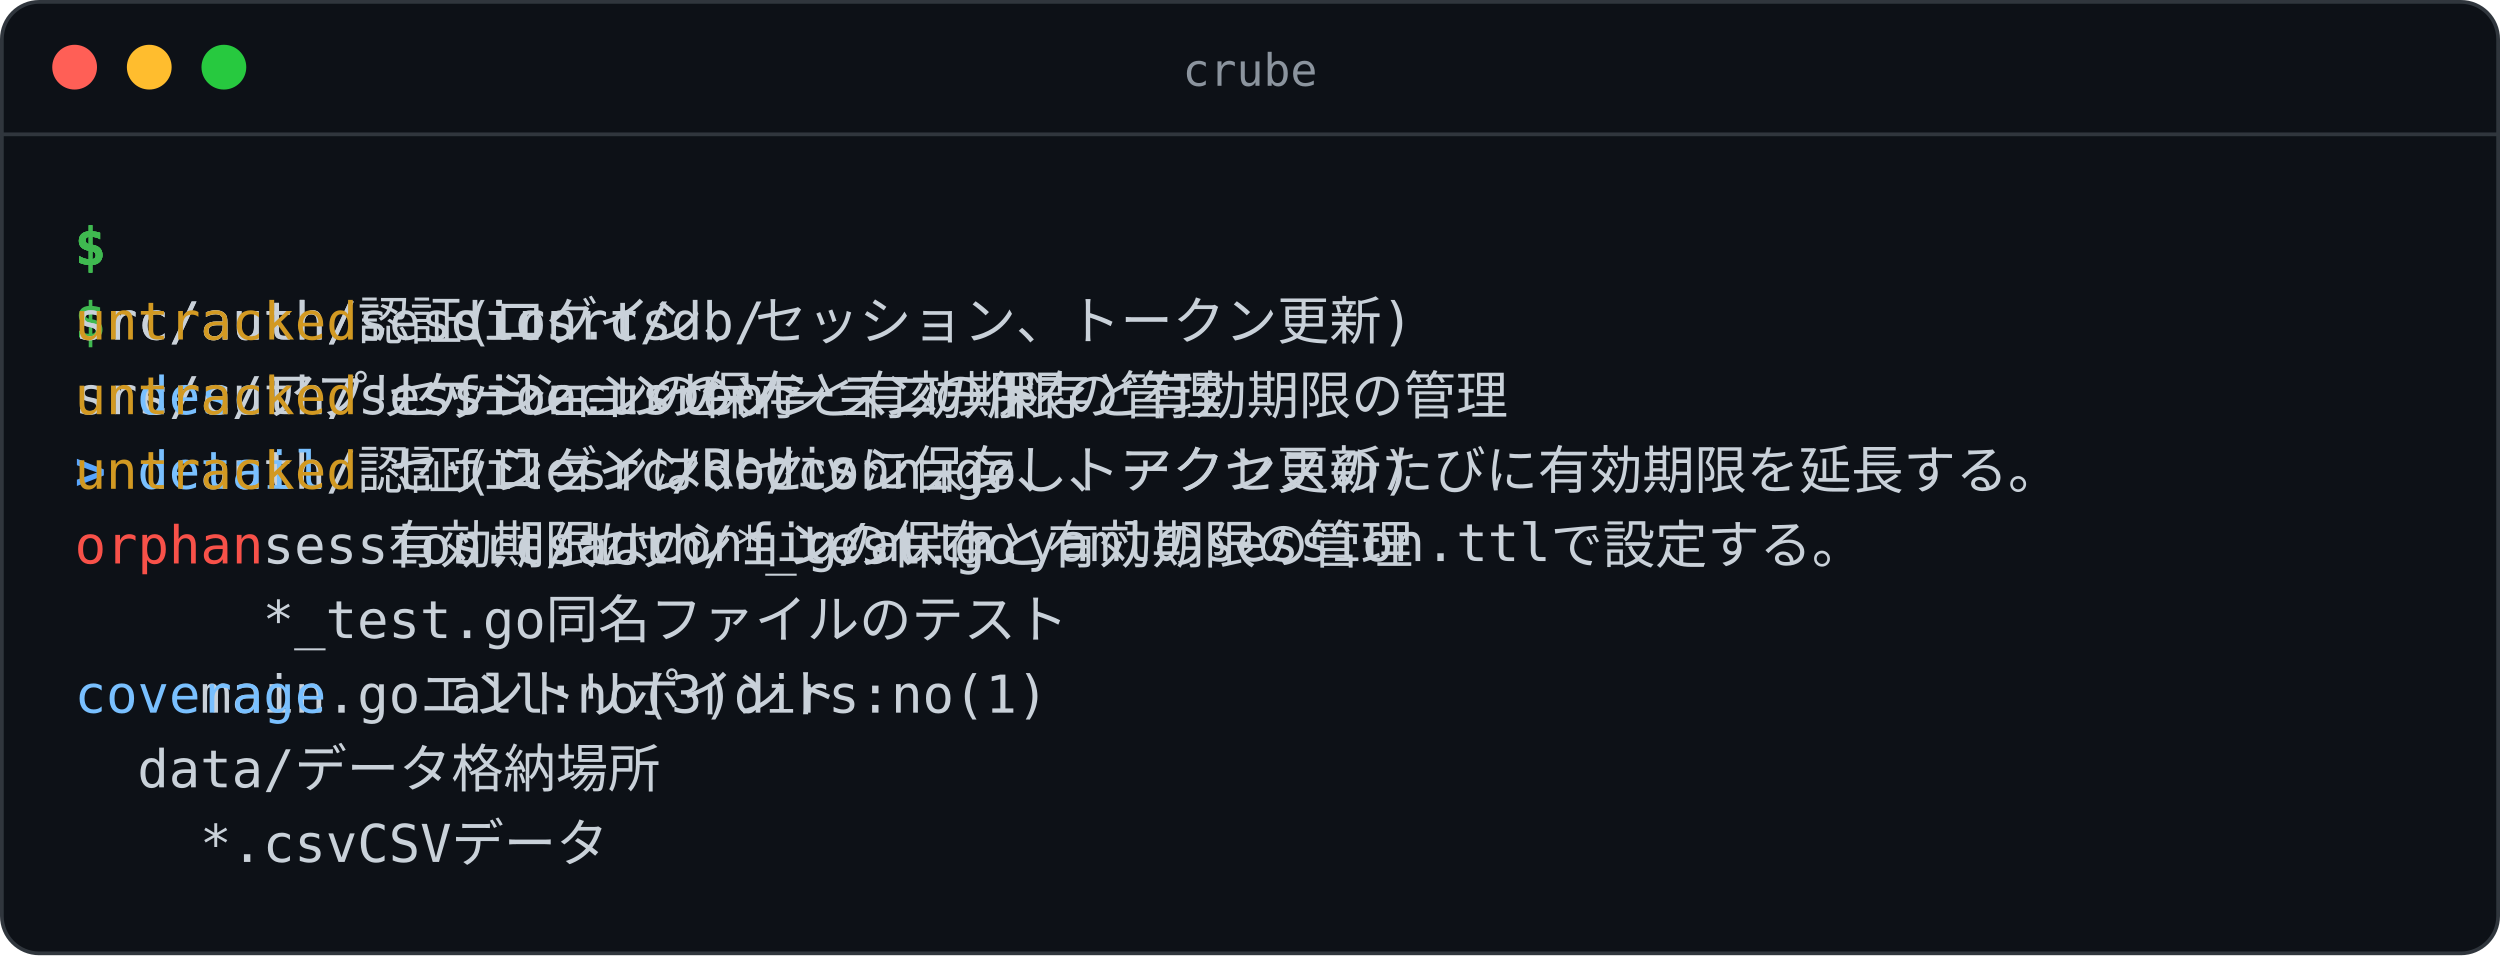
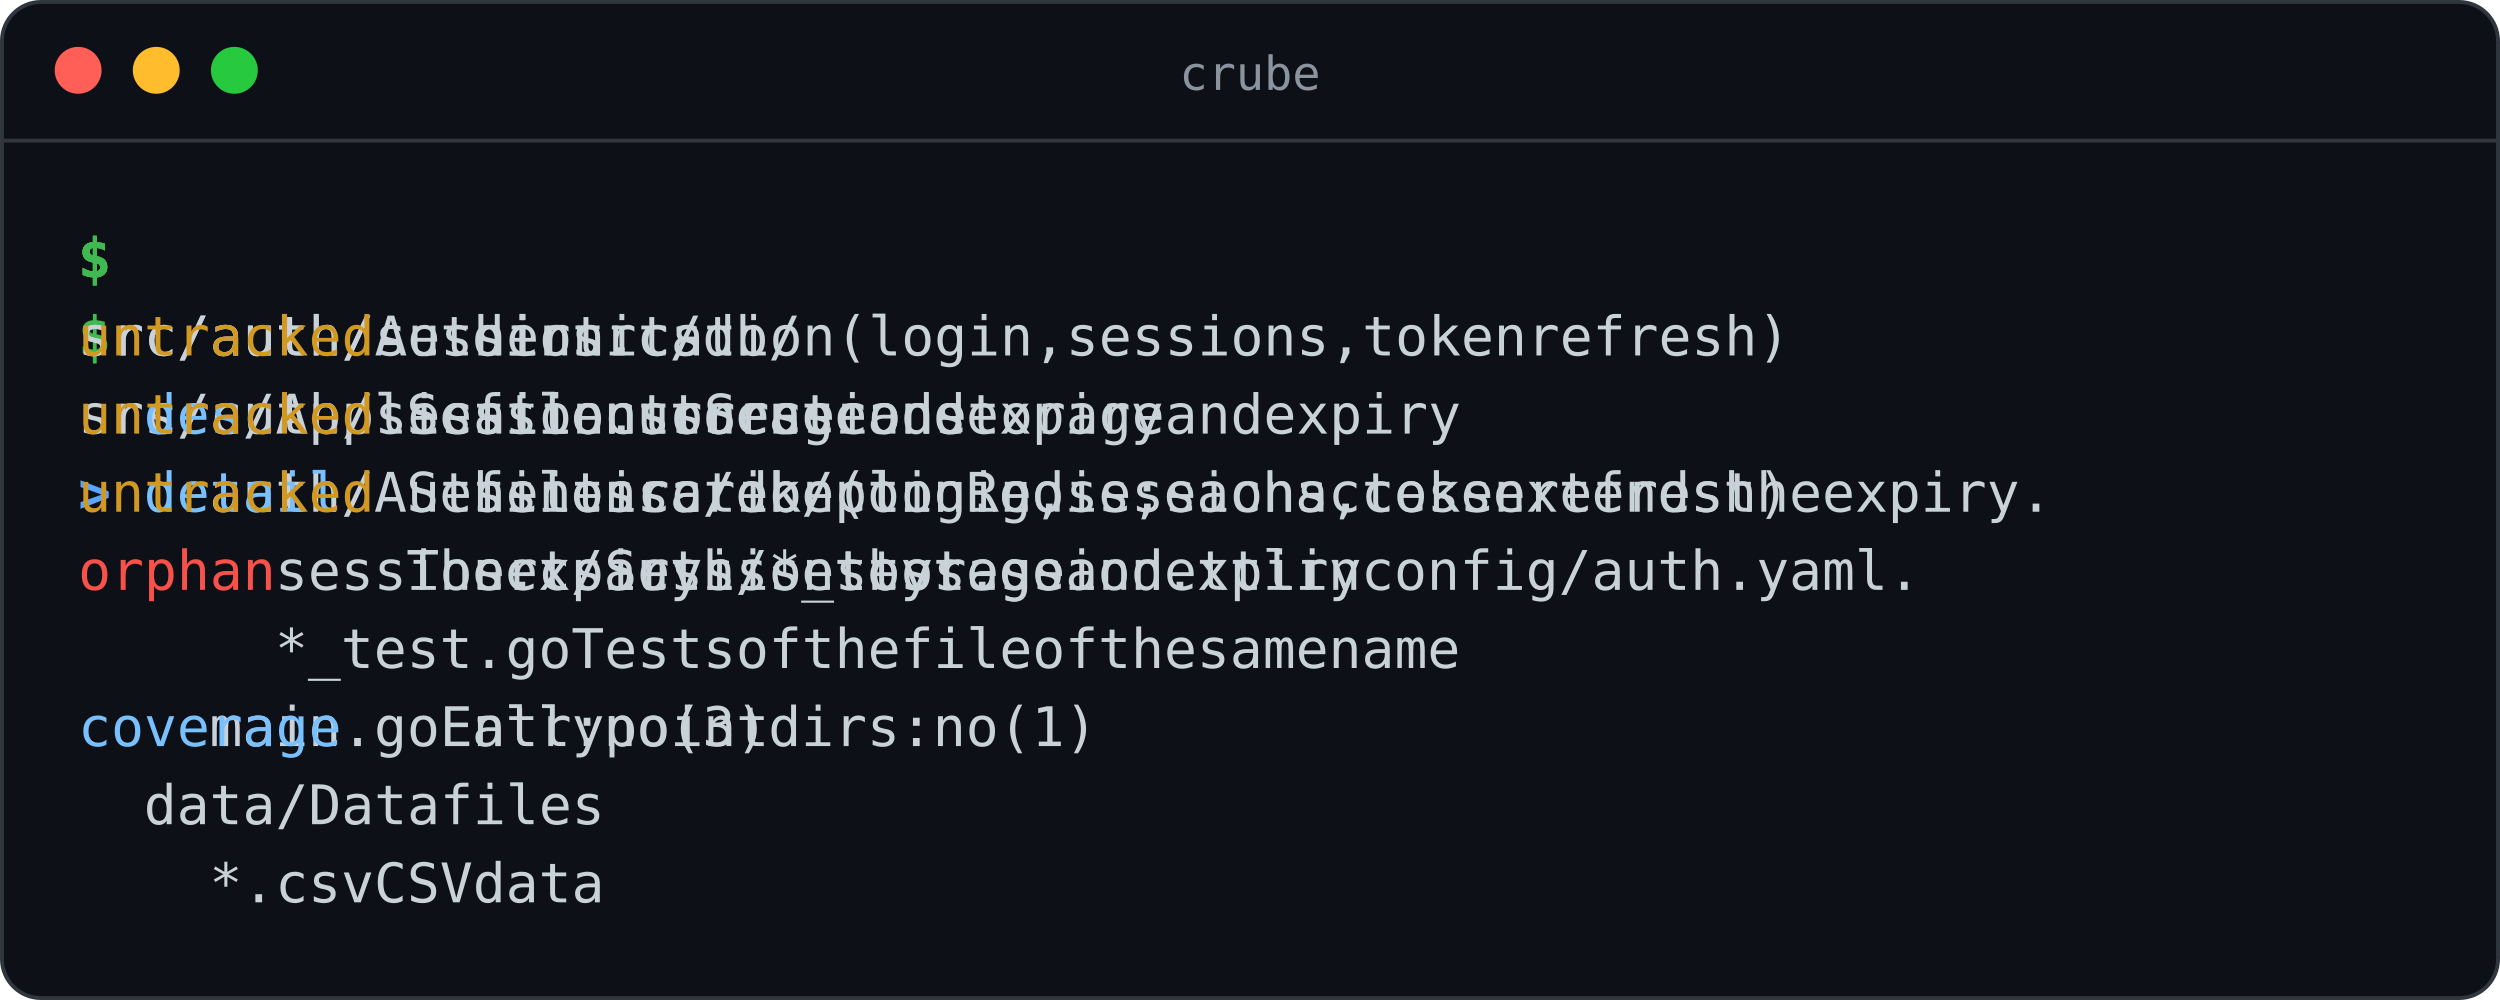
- <svg xmlns="http://www.w3.org/2000/svg" width="670" height="256" viewBox="0 0 670 256" role="img" aria-label="crube in a terminal: tree, find, show and status">
+ <svg xmlns="http://www.w3.org/2000/svg" width="640" height="256" viewBox="0 0 640 256" role="img" aria-label="crube in a terminal: tree, find, show and status">
  <style>
text{font-family:ui-monospace,SFMono-Regular,Menlo,Consolas,"DejaVu Sans Mono","Noto Sans Mono CJK JP",monospace;font-size:14px;fill:#c9d1d9}
.prompt{fill:#3fb950;font-weight:bold}.cmd{fill:#f0f6fc;font-weight:bold}.mark{fill:#58a6ff;font-weight:bold}.warn{fill:#d29922}.err{fill:#f85149}.label{fill:#79c0ff}.dim{fill:#8b949e}
.cover{fill:#0d1117;transform-box:fill-box;transform-origin:right}
- .c0-0{animation:c0-0 15.60s linear infinite}
- @keyframes c0-0{0%,3.85%{opacity:0}3.86%,100%{opacity:1}}
- .c0-1{animation:c0-1 15.60s linear infinite}
- @keyframes c0-1{0%,9.62%{opacity:0}9.63%,100%{opacity:1}}
- .o0-1{animation:o0-1 15.60s linear infinite}
- @keyframes o0-1{0%,15.06%{opacity:0}15.07%,100%{opacity:1}}
- .s0{animation:s0 15.60s linear infinite}
- @keyframes s0{0%,3.85%{opacity:0}3.86%,27.88%{opacity:1}27.89%,100%{opacity:0}}
- .c1-0{animation:c1-0 15.60s linear infinite}
- @keyframes c1-0{0%,27.88%{opacity:0}27.89%,100%{opacity:1}}
- .o1-0{animation:o1-0 15.60s linear infinite}
- @keyframes o1-0{0%,36.86%{opacity:0}36.87%,100%{opacity:1}}
- .s1{animation:s1 15.60s linear infinite}
- @keyframes s1{0%,27.88%{opacity:0}27.89%,49.68%{opacity:1}49.69%,100%{opacity:0}}
- .c2-0{animation:c2-0 15.60s linear infinite}
- @keyframes c2-0{0%,49.68%{opacity:0}49.69%,100%{opacity:1}}
- .o2-0{animation:o2-0 15.60s linear infinite}
- @keyframes o2-0{0%,58.65%{opacity:0}58.66%,100%{opacity:1}}
- .s2{animation:s2 15.60s linear infinite}
- @keyframes s2{0%,49.68%{opacity:0}49.69%,71.47%{opacity:1}71.48%,100%{opacity:0}}
- .c3-0{animation:c3-0 15.60s linear infinite}
- @keyframes c3-0{0%,71.47%{opacity:0}71.48%,100%{opacity:1}}
- .o3-0{animation:o3-0 15.60s linear infinite}
- @keyframes o3-0{0%,77.56%{opacity:0}77.57%,100%{opacity:1}}
- .s3{animation:s3 15.60s linear infinite}
- @keyframes s3{0%,71.47%{opacity:0}71.48%,90.38%{opacity:1}90.39%,100%{opacity:0}}
- .k0-0{animation:k0-0 15.60s infinite}
- @keyframes k0-0{0%,3.85%{transform:scaleX(1);animation-timing-function:steps(11,end)}7.37%,100%{transform:scaleX(0)}}
- .k0-1{animation:k0-1 15.60s infinite}
- @keyframes k0-1{0%,9.62%{transform:scaleX(1);animation-timing-function:steps(10,end)}12.82%,100%{transform:scaleX(0)}}
- .k1-0{animation:k1-0 15.60s infinite}
- @keyframes k1-0{0%,27.88%{transform:scaleX(1);animation-timing-function:steps(21,end)}34.62%,100%{transform:scaleX(0)}}
- .k2-0{animation:k2-0 15.60s infinite}
- @keyframes k2-0{0%,49.68%{transform:scaleX(1);animation-timing-function:steps(21,end)}56.41%,100%{transform:scaleX(0)}}
- .k3-0{animation:k3-0 15.60s infinite}
- @keyframes k3-0{0%,71.47%{transform:scaleX(1);animation-timing-function:steps(12,end)}75.32%,100%{transform:scaleX(0)}}
+ .c0-0{animation:c0-0 15.45s linear infinite}
+ @keyframes c0-0{0%,3.88%{opacity:0}3.89%,100%{opacity:1}}
+ .c0-1{animation:c0-1 15.45s linear infinite}
+ @keyframes c0-1{0%,9.71%{opacity:0}9.72%,100%{opacity:1}}
+ .o0-1{animation:o0-1 15.45s linear infinite}
+ @keyframes o0-1{0%,15.21%{opacity:0}15.22%,100%{opacity:1}}
+ .s0{animation:s0 15.45s linear infinite}
+ @keyframes s0{0%,3.88%{opacity:0}3.89%,28.16%{opacity:1}28.17%,100%{opacity:0}}
+ .c1-0{animation:c1-0 15.45s linear infinite}
+ @keyframes c1-0{0%,28.16%{opacity:0}28.17%,100%{opacity:1}}
+ .o1-0{animation:o1-0 15.45s linear infinite}
+ @keyframes o1-0{0%,36.25%{opacity:0}36.26%,100%{opacity:1}}
+ .s1{animation:s1 15.45s linear infinite}
+ @keyframes s1{0%,28.16%{opacity:0}28.17%,49.19%{opacity:1}49.20%,100%{opacity:0}}
+ .c2-0{animation:c2-0 15.45s linear infinite}
+ @keyframes c2-0{0%,49.19%{opacity:0}49.20%,100%{opacity:1}}
+ .o2-0{animation:o2-0 15.45s linear infinite}
+ @keyframes o2-0{0%,58.25%{opacity:0}58.26%,100%{opacity:1}}
+ .s2{animation:s2 15.45s linear infinite}
+ @keyframes s2{0%,49.19%{opacity:0}49.20%,71.20%{opacity:1}71.21%,100%{opacity:0}}
+ .c3-0{animation:c3-0 15.45s linear infinite}
+ @keyframes c3-0{0%,71.20%{opacity:0}71.21%,100%{opacity:1}}
+ .o3-0{animation:o3-0 15.45s linear infinite}
+ @keyframes o3-0{0%,77.35%{opacity:0}77.36%,100%{opacity:1}}
+ .s3{animation:s3 15.45s linear infinite}
+ @keyframes s3{0%,71.20%{opacity:0}71.21%,90.29%{opacity:1}90.30%,100%{opacity:0}}
+ .k0-0{animation:k0-0 15.45s infinite}
+ @keyframes k0-0{0%,3.88%{transform:scaleX(1);animation-timing-function:steps(11,end)}7.44%,100%{transform:scaleX(0)}}
+ .k0-1{animation:k0-1 15.45s infinite}
+ @keyframes k0-1{0%,9.71%{transform:scaleX(1);animation-timing-function:steps(10,end)}12.94%,100%{transform:scaleX(0)}}
+ .k1-0{animation:k1-0 15.45s infinite}
+ @keyframes k1-0{0%,28.16%{transform:scaleX(1);animation-timing-function:steps(18,end)}33.98%,100%{transform:scaleX(0)}}
+ .k2-0{animation:k2-0 15.45s infinite}
+ @keyframes k2-0{0%,49.19%{transform:scaleX(1);animation-timing-function:steps(21,end)}55.99%,100%{transform:scaleX(0)}}
+ .k3-0{animation:k3-0 15.45s infinite}
+ @keyframes k3-0{0%,71.20%{transform:scaleX(1);animation-timing-function:steps(12,end)}75.08%,100%{transform:scaleX(0)}}
@media (prefers-reduced-motion:reduce){*{animation:none!important}}
</style>
-   <rect x="0.5" y="0.5" width="669" height="255" rx="10" fill="#0d1117" stroke="#30363d" />
-   <path d="M0.5 36.0H669.5" stroke="#30363d" />
+   <rect x="0.5" y="0.5" width="639" height="255" rx="10" fill="#0d1117" stroke="#30363d" />
+   <path d="M0.5 36.0H639.5" stroke="#30363d" />
  <circle cx="20" cy="18" r="6" fill="#ff5f56" />
  <circle cx="40" cy="18" r="6" fill="#ffbd2e" />
  <circle cx="60" cy="18" r="6" fill="#27c93f" />
-   <text x="335.0" y="23" text-anchor="middle" class="dim" style="font-size:12px">crube</text>
+   <text x="320.0" y="23" text-anchor="middle" class="dim" style="font-size:12px">crube</text>
  <g class="s0">
    <g class="c0-0">
      <text y="71.0">
        <tspan x="20.0" class="prompt">$</tspan>
        <tspan x="36.8 45.2 62.0 70.4 78.8 87.2 95.6 104.0 112.4 120.8" class="cmd">cdsrc/auth</tspan>
      </text>
      <rect class="k0-0 cover" x="36.8" y="56.0" width="94.4" height="20.0" />
    </g>
    <g class="c0-1">
      <text y="91.0">
        <tspan x="20.0" class="prompt">$</tspan>
        <tspan x="36.8 45.2 53.6 62.0 70.4 87.2 95.6 104.0 112.4" class="cmd">crubetree</tspan>
      </text>
      <rect class="k0-1 cover" x="36.8" y="76.0" width="86.0" height="20.0" />
    </g>
    <g class="o0-1">
      <text y="111.0">
-         <tspan x="36.8 45.2 53.6 62.0 179.6 196.4 213.2 230.0 246.8 263.6 280.4 297.2 314.0 330.8 347.6 364.4 381.2 398.0 414.8">src/アプリケーションのソースコード</tspan>
+         <tspan x="36.8 45.2 53.6 62.0 179.6 188.0 196.4 204.8 213.2 221.6 230.0 238.4 246.8 255.2 263.6 280.4 288.8 297.2 305.6 314.0 322.4 339.2 347.6 356.0 364.4">src/Applicationsourcecode</tspan>
      </text>
      <text y="131.0">
        <tspan x="20.0" class="mark">&gt;</tspan>
-         <tspan x="53.6 62.0 70.4 78.8 87.2 179.6 196.4 213.2 221.6 238.4 255.2 272.0 288.8 305.6 322.4 339.2 356.0 372.8 389.6 406.4 423.2 440.0 456.8 473.6 490.4 507.2">auth/認証(ログイン、セッション、トークン更新)</tspan>
+         <tspan x="53.6 62.0 70.4 78.8 87.2 179.6 188.0 196.4 204.8 213.2 221.6 230.0 238.4 246.8 255.2 263.6 272.0 280.4 288.8 305.6 314.0 322.4 330.8 339.2 347.6 356.0 372.8 381.2 389.6 398.0 406.4 414.8 423.2 431.6 440.0 456.8 465.2 473.6 482.0 490.4 507.2 515.6 524.0 532.4 540.8 549.2 557.6 566.0">auth/Authentication(login,sessions,tokenrefresh)</tspan>
      </text>
      <text y="151.0">
-         <tspan x="70.4 78.8 87.2 95.6 104.0 112.4 120.8 129.2 137.6 146.0 179.6 196.4 213.2 230.0 246.8 263.6 280.4 297.2 314.0 330.8 347.6 364.4 381.2 398.0 414.8 431.6">session.tsセッションの保存と有効期限の管理</tspan>
+         <tspan x="70.4 78.8 87.2 95.6 104.0 112.4 120.8 129.2 137.6 146.0 179.6 188.0 196.4 204.8 213.2 221.6 230.0 246.8 255.2 263.6 272.0 280.4 288.8 297.2 314.0 322.4 330.8 347.6 356.0 364.4 372.8 381.2 389.6">session.tsSessionstorageandexpiry</tspan>
      </text>
      <text y="171.0">
-         <tspan x="70.4 78.8 87.2 95.6 104.0 112.4 120.8 129.2 137.6 179.6 196.4 213.2 230.0 246.8 263.6 280.4 297.2 314.0 330.8">*_test.go同名ファイルのテスト</tspan>
+         <tspan x="70.4 78.8 87.2 95.6 104.0 112.4 120.8 129.2 137.6 179.6 188.0 196.4 204.8 213.2 230.0 238.4 255.2 263.6 272.0 288.8 297.2 305.6 314.0 330.8 339.2 356.0 364.4 372.8 389.6 398.0 406.4 414.8 431.6 440.0 448.4 456.8">*_test.goTestsofthefileofthesamename</tspan>
      </text>
      <text y="191.0">
-         <tspan x="53.6 62.0 70.4 78.8 87.2 95.6 104.0 179.6 196.4 213.2 230.0 246.8 263.6 280.4 297.2">main.goエントリポイント</tspan>
+         <tspan x="53.6 62.0 70.4 78.8 87.2 95.6 104.0 179.6 188.0 196.4 204.8 213.2 230.0 238.4 246.8 255.2 263.6">main.goEntrypoint</tspan>
      </text>
      <text y="211.0">
-         <tspan x="36.8 45.2 53.6 62.0 70.4 179.6 196.4 213.2 230.0 246.8 263.6 280.4">data/データ格納場所</tspan>
+         <tspan x="36.8 45.2 53.6 62.0 70.4 179.6 188.0 196.4 204.8 221.6 230.0 238.4 246.8 255.2">data/Datafiles</tspan>
      </text>
      <text y="231.0">
-         <tspan x="53.6 62.0 70.4 78.8 87.2 179.6 188.0 196.4 204.8 221.6 238.4">*.csvCSVデータ</tspan>
+         <tspan x="53.6 62.0 70.4 78.8 87.2 179.6 188.0 196.4 213.2 221.6 230.0 238.4">*.csvCSVdata</tspan>
      </text>
    </g>
  </g>
  <g class="s1">
    <g class="c1-0">
      <text y="71.0">
        <tspan x="20.0" class="prompt">$</tspan>
-         <tspan x="36.8 45.2 53.6 62.0 70.4 87.2 95.6 104.0 112.4 129.2 146.0 162.8 179.6 196.4" class="cmd">crubefindセッション</tspan>
+         <tspan x="36.8 45.2 53.6 62.0 70.4 87.2 95.6 104.0 112.4 129.2 137.6 146.0 154.4 162.8 171.2 179.6" class="cmd">crubefindsession</tspan>
      </text>
-       <rect class="k1-0 cover" x="36.8" y="56.0" width="178.4" height="20.0" />
+       <rect class="k1-0 cover" x="36.8" y="56.0" width="153.2" height="20.0" />
    </g>
    <g class="o1-0">
      <text y="91.0">
-         <tspan x="20.0 28.4 36.8 45.2 53.6 62.0 70.4 78.8 87.2 204.8 221.6 238.4 246.8 263.6 280.4 297.2 314.0 330.8 347.6 364.4 381.2 398.0 414.8 431.6 448.4 465.2 482.0 498.8 515.6 532.4">src/auth/認証(ログイン、セッション、トークン更新)</tspan>
+         <tspan x="20.0 28.4 36.8 45.2 53.6 62.0 70.4 78.8 87.2 204.8 213.2 221.6 230.0 238.4 246.8 255.2 263.6 272.0 280.4 288.8 297.2 305.6 314.0 330.8 339.2 347.6 356.0 364.4 372.8 381.2 398.0 406.4 414.8 423.2 431.6 440.0 448.4 456.8 465.2 482.0 490.4 498.8 507.2 515.6 532.4 540.8 549.2 557.6 566.0 574.4 582.8 591.2">src/auth/Authentication(login,sessions,tokenrefresh)</tspan>
      </text>
      <text y="111.0">
-         <tspan x="20.0 28.4 36.8 45.2 53.6 62.0 70.4 78.8 87.2 95.6 104.0 112.4 120.8 129.2 137.6 146.0 154.4 162.8 171.2 204.8 221.6 238.4 255.2 272.0 288.8 305.6 322.4 339.2 356.0 372.8 389.6 406.4 423.2 440.0 456.8">src/auth/session.tsセッションの保存と有効期限の管理</tspan>
+         <tspan x="20.0 28.4 36.8 45.2 53.6 62.0 70.4 78.8 87.2 95.6 104.0 112.4 120.8 129.2 137.6 146.0 154.4 162.8 171.2 204.8 213.2 221.6 230.0 238.4 246.8 255.2 272.0 280.4 288.8 297.2 305.6 314.0 322.4 339.2 347.6 356.0 372.8 381.2 389.6 398.0 406.4 414.8">src/auth/session.tsSessionstorageandexpiry</tspan>
      </text>
    </g>
  </g>
  <g class="s2">
    <g class="c2-0">
      <text y="71.0">
        <tspan x="20.0" class="prompt">$</tspan>
        <tspan x="36.8 45.2 53.6 62.0 70.4 87.2 95.6 104.0 112.4 129.2 137.6 146.0 154.4 162.8 171.2 179.6 188.0 196.4 204.8" class="cmd">crubeshowsession.ts</tspan>
      </text>
      <rect class="k2-0 cover" x="36.8" y="56.0" width="178.4" height="20.0" />
    </g>
    <g class="o2-0">
      <text y="91.0">
        <tspan x="20.0 28.4 36.8 45.2 53.6 62.0 70.4 78.8 87.2 95.6 104.0 112.4 120.8 129.2 137.6 146.0 154.4 162.8 171.2">src/auth/session.ts</tspan>
      </text>
      <text y="111.0">
        <tspan x="36.8 45.2 53.6 62.0" class="label">desc</tspan>
-         <tspan x="104.0 120.8 137.6 154.4 171.2 188.0 204.8 221.6 238.4 255.2 272.0 288.8 305.6 322.4 339.2 356.0">セッションの保存と有効期限の管理</tspan>
+         <tspan x="104.0 112.4 120.8 129.2 137.6 146.0 154.4 171.2 179.6 188.0 196.4 204.8 213.2 221.6 238.4 246.8 255.2 272.0 280.4 288.8 297.2 305.6 314.0">Sessionstorageandexpiry</tspan>
      </text>
      <text y="131.0">
        <tspan x="36.8 45.2 53.6 62.0 70.4 78.8" class="label">detail</tspan>
-         <tspan x="104.0 120.8 137.6 154.4 171.2 188.0 213.2 221.6 230.0 238.4 246.8 263.6 280.4 297.2 314.0 330.8 347.6 364.4 381.2 398.0 414.8 431.6 448.4 465.2 482.0 498.8 515.6 532.4 549.2 566.0 582.8 599.6 616.4 633.2">セッションはRedisに保存し、アクセスのたびに有効期限を延長する。</tspan>
+         <tspan x="104.0 112.4 120.8 129.2 137.6 146.0 154.4 162.8 179.6 188.0 196.4 213.2 221.6 230.0 238.4 255.2 263.6 280.4 288.8 297.2 305.6 314.0 322.4 339.2 347.6 356.0 364.4 381.2 389.6 398.0 406.4 414.8 423.2 440.0 448.4 456.8 465.2 473.6 482.0 490.4 507.2 515.6 524.0 540.8 549.2 557.6 566.0 574.4 582.8 591.2">SessionsarekeptinRedis;eachaccessextendstheexpiry.</tspan>
      </text>
      <text y="151.0">
-         <tspan x="104.0 120.8 137.6 154.4 171.2 196.4 204.8 213.2 221.6 230.0 238.4 246.8 255.2 263.6 272.0 280.4 288.8 297.2 305.6 314.0 322.4 339.2 364.4 372.8 381.2 389.6 398.0 406.4 414.8 423.2 431.6 440.0 448.4 465.2 482.0 498.8 515.6 532.4 549.2">有効期限はconfig/auth.yamlのsession.ttlで設定する。</tspan>
+         <tspan x="104.0 112.4 120.8 137.6 146.0 154.4 162.8 171.2 179.6 196.4 204.8 221.6 230.0 238.4 255.2 263.6 280.4 288.8 297.2 305.6 314.0 322.4 330.8 339.2 347.6 356.0 364.4 381.2 389.6 406.4 414.8 423.2 431.6 440.0 448.4 456.8 465.2 473.6 482.0 490.4 498.8 507.2 515.6 524.0 532.4 540.8">Theexpiryissetbysession.ttlinconfig/auth.yaml.</tspan>
      </text>
    </g>
  </g>
  <g class="s3">
    <g class="c3-0">
      <text y="71.0">
        <tspan x="20.0" class="prompt">$</tspan>
        <tspan x="36.8 45.2 53.6 62.0 70.4 87.2 95.6 104.0 112.4 120.8 129.2" class="cmd">crubestatus</tspan>
      </text>
      <rect class="k3-0 cover" x="36.8" y="56.0" width="102.8" height="20.0" />
    </g>
    <g class="o3-0">
      <text y="91.0">
        <tspan x="20.0 28.4 36.8 45.2 53.6 62.0 70.4 78.8 87.2" class="warn">untracked</tspan>
        <tspan x="120.8 129.2 137.6 171.2 179.6 188.0 196.4 204.8 213.2 221.6">dirsrc/db/</tspan>
      </text>
      <text y="111.0">
        <tspan x="20.0 28.4 36.8 45.2 53.6 62.0 70.4 78.8 87.2" class="warn">untracked</tspan>
        <tspan x="120.8 129.2 137.6 146.0 171.2 179.6 188.0 196.4 204.8 213.2 221.6">filecurrent</tspan>
      </text>
      <text y="131.0">
        <tspan x="20.0 28.4 36.8 45.2 53.6 62.0 70.4 78.8 87.2" class="warn">untracked</tspan>
        <tspan x="120.8 129.2 137.6 146.0 171.2 179.6 188.0 196.4 204.8 213.2 221.6 230.0 238.4 246.8 255.2 263.6 272.0 280.4">filesrc/db/conn.go</tspan>
      </text>
      <text y="151.0">
        <tspan x="20.0 28.4 36.8 45.2 53.6 62.0" class="err">orphan</tspan>
        <tspan x="120.8 129.2 137.6 146.0 154.4 162.8 171.2 179.6 188.0 196.4 204.8 213.2 221.6 230.0 238.4 246.8 255.2 263.6">src/auth/*_test.go</tspan>
      </text>
      <text y="171.0" />
      <text y="191.0">
        <tspan x="20.0 28.4 36.8 45.2 53.6 62.0 70.4 78.8" class="label">coverage</tspan>
        <tspan x="120.8 129.2 137.6 146.0 162.8 171.2 188.0 196.4 204.8 238.4 246.8 255.2 263.6 272.0 288.8 297.2 314.0 322.4 330.8">all:no(3)dirs:no(1)</tspan>
      </text>
    </g>
  </g>
</svg>
